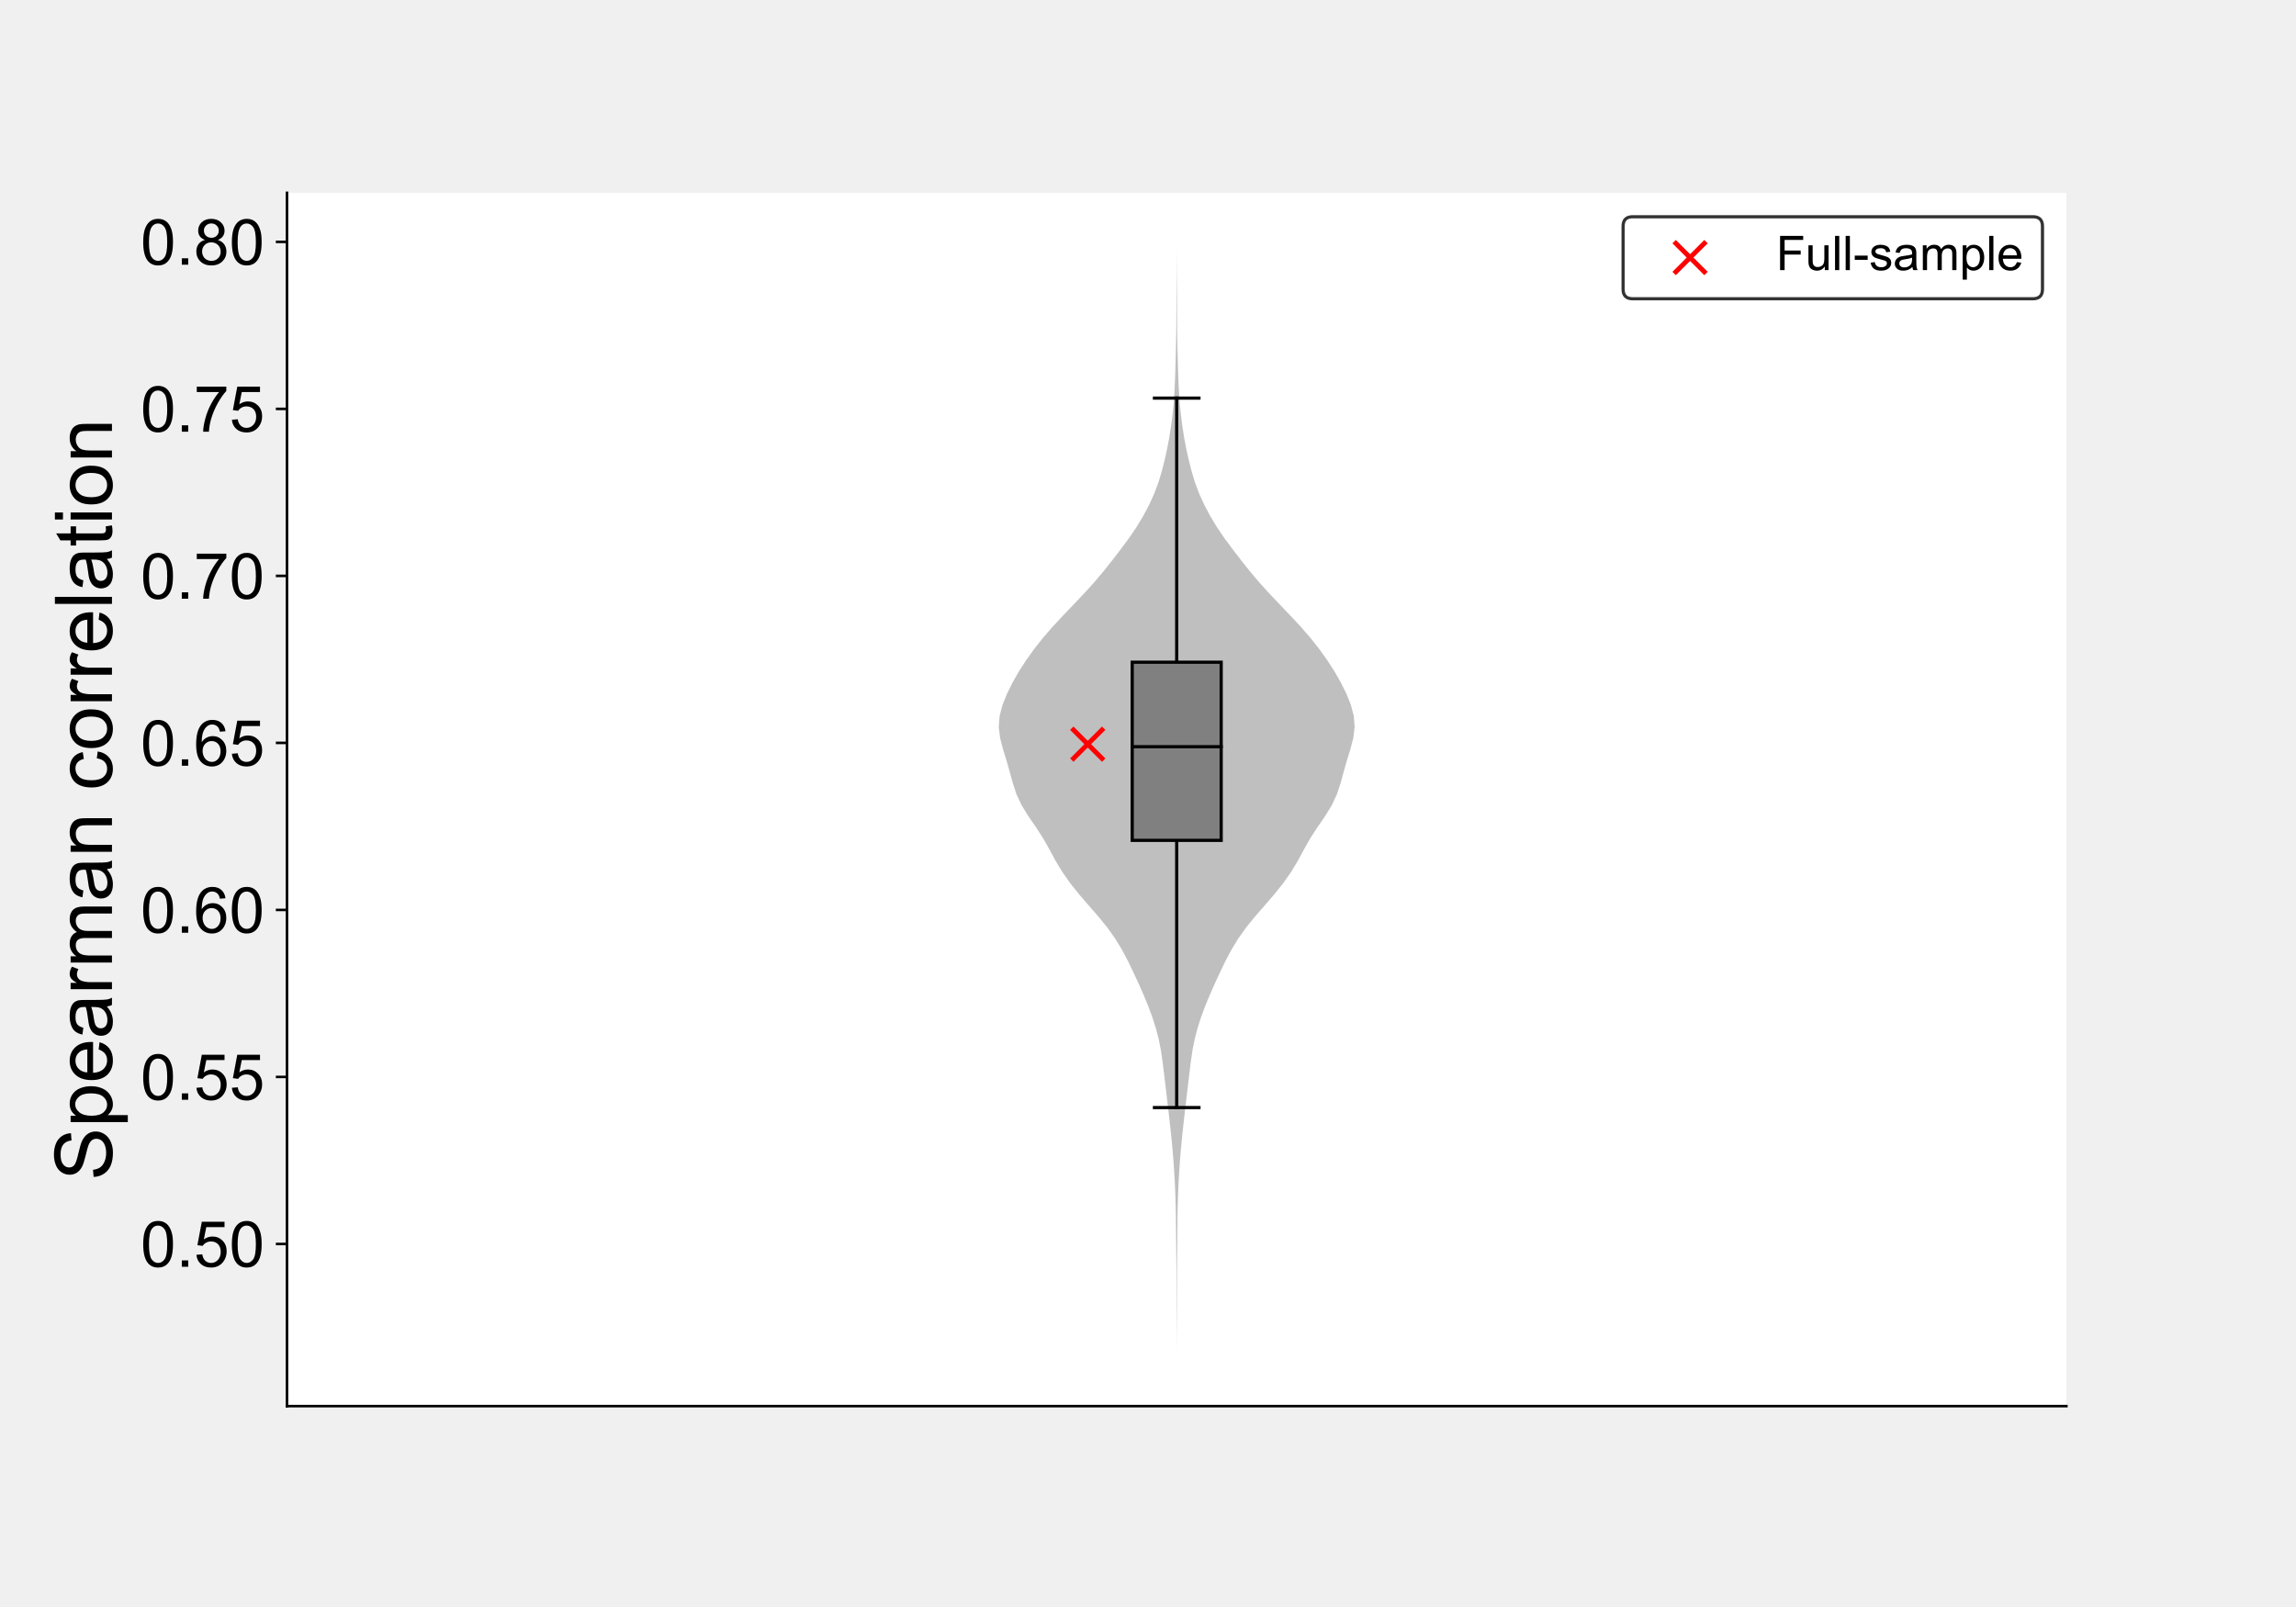
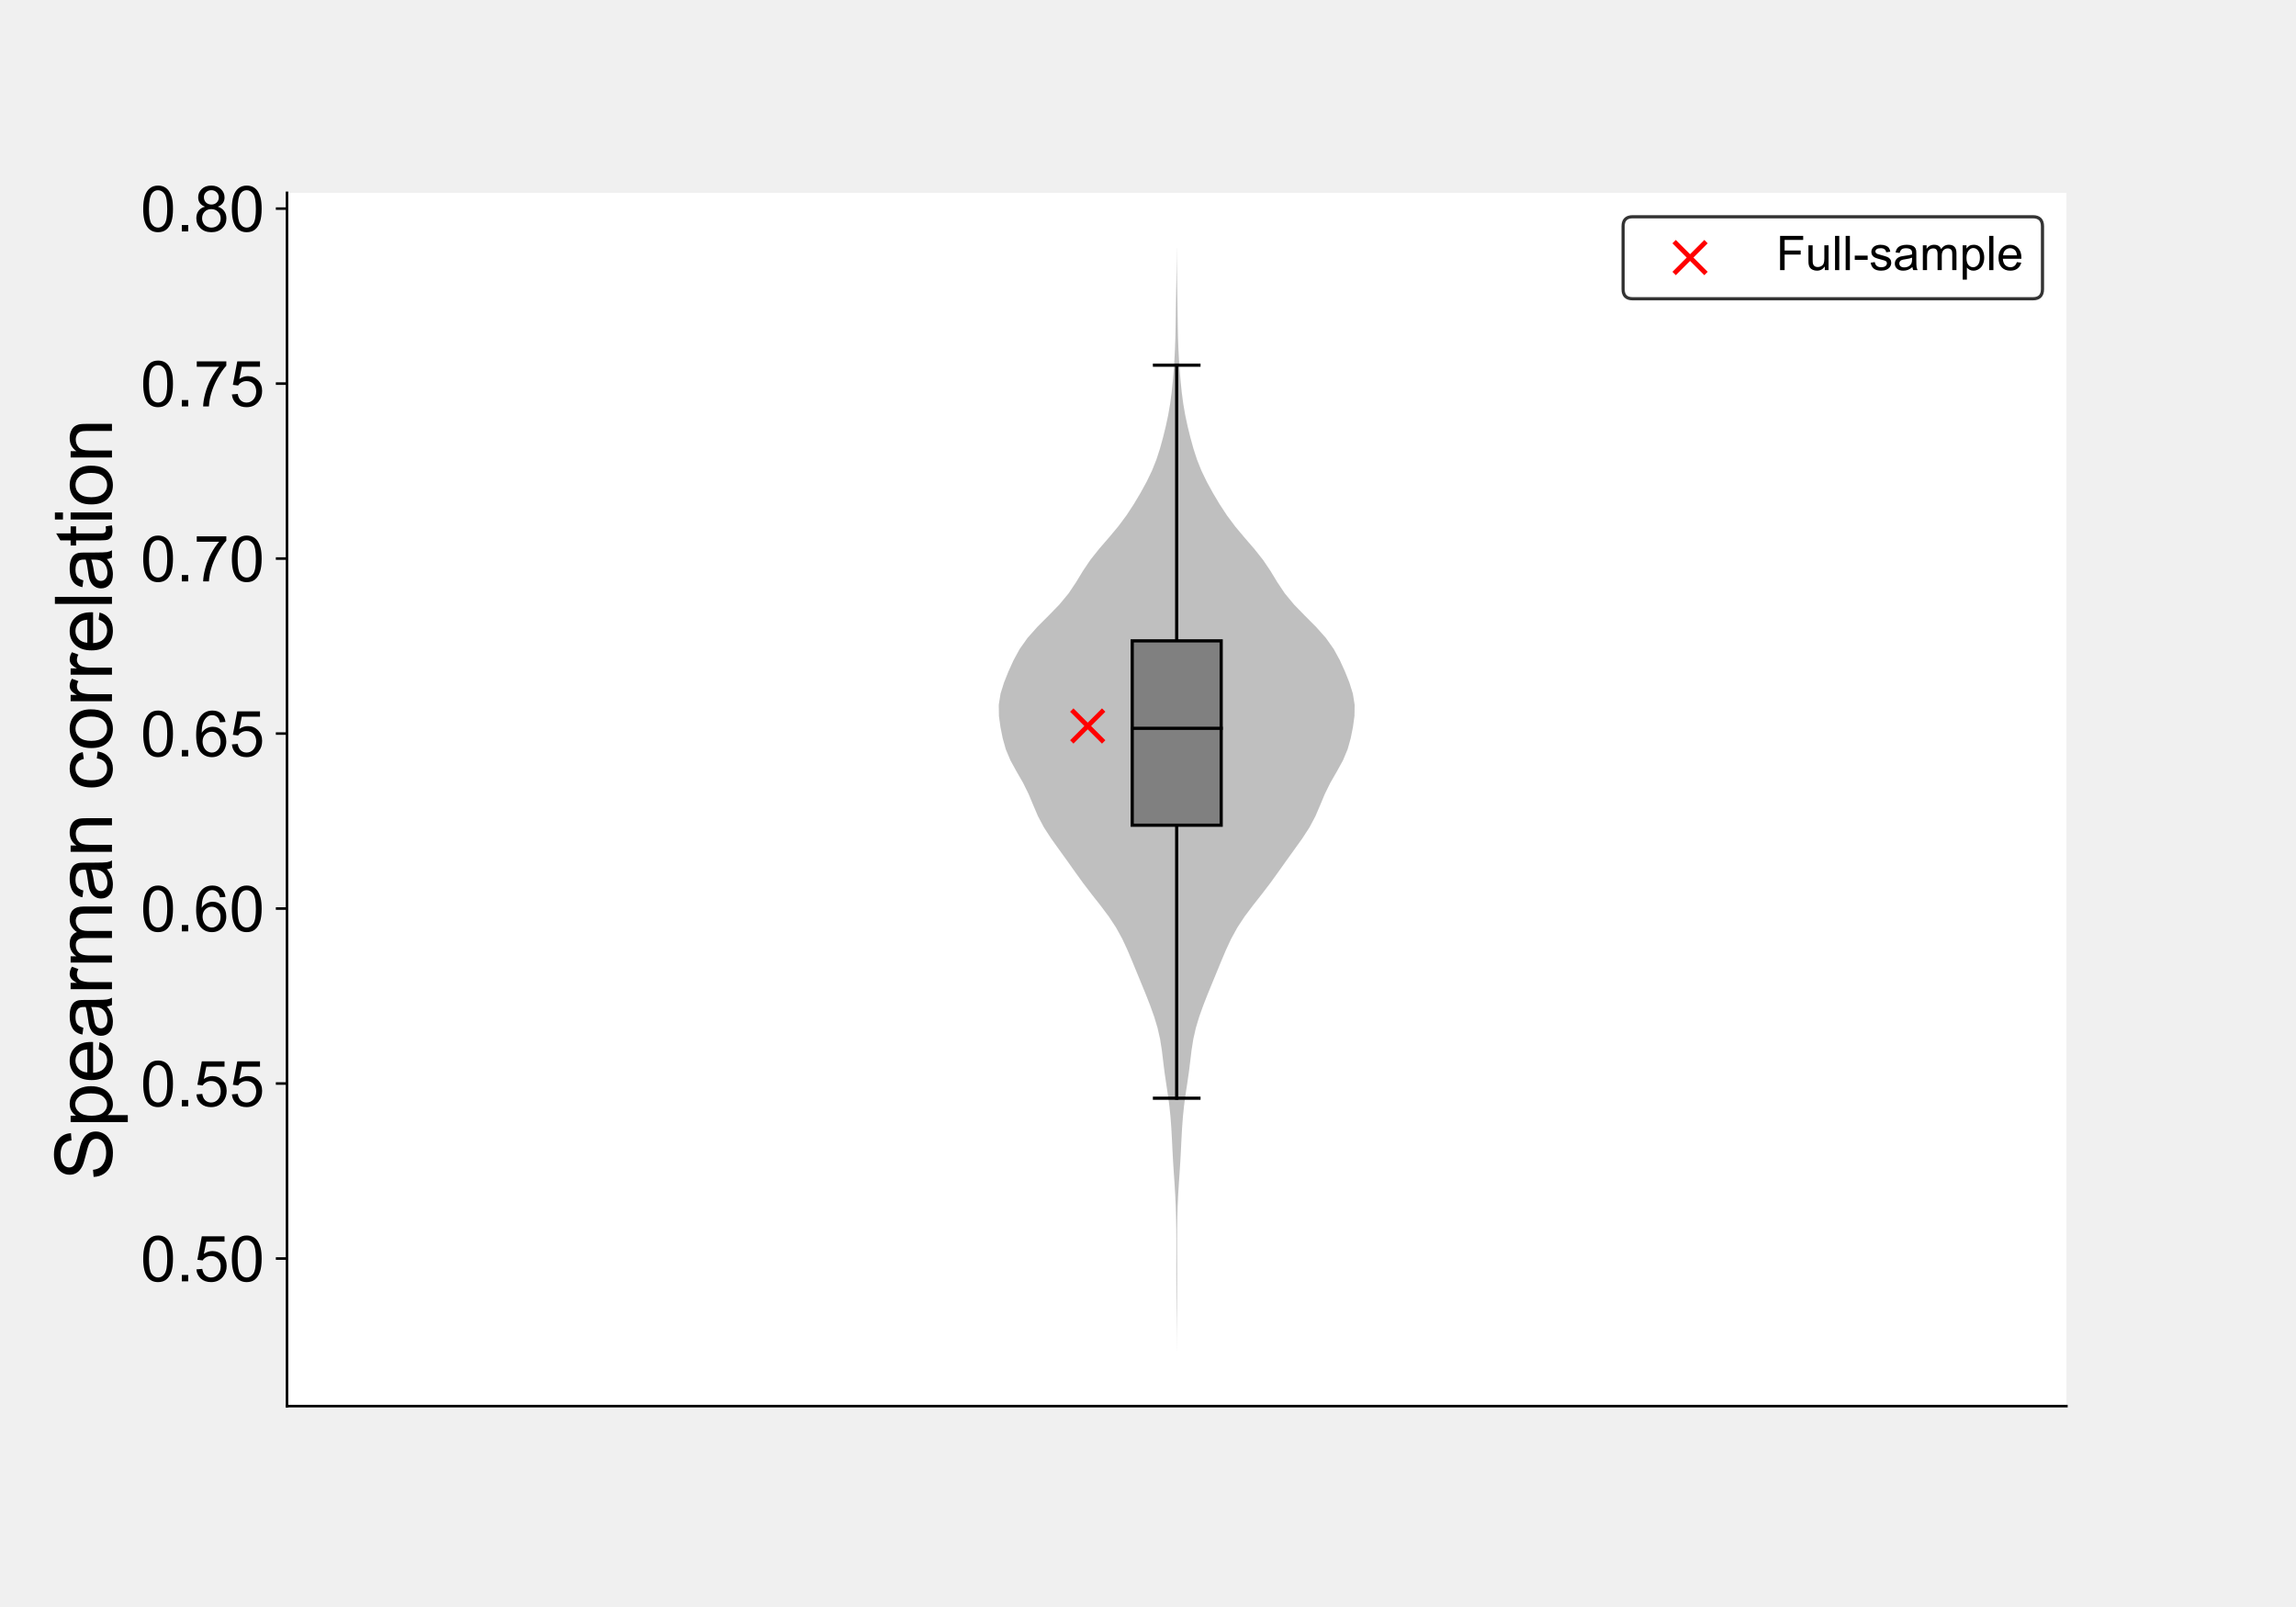
<svg xmlns="http://www.w3.org/2000/svg" xmlns:xlink="http://www.w3.org/1999/xlink" height="504pt" version="1.1" viewBox="0 0 720 504" width="720pt">
  <defs>
    <style type="text/css">*{stroke-linecap:butt;stroke-linejoin:round;}</style>
  </defs>
  <g id="figure_1">
    <g id="patch_1">
      <path d="M 0 504  L 720 504  L 720 0  L 0 0  z " style="fill:none;" />
    </g>
    <g id="axes_1">
      <g id="patch_2">
        <path d="M 90 441  L 648 441  L 648 60.48  L 90 60.48  z " style="fill:#ffffff;" />
      </g>
      <g id="PolyCollection_1">
        <defs>
-           <path d="M 369.005 -80.296  L 368.995 -80.296  L 368.987 -83.791  L 368.974 -87.285  L 368.957 -90.779  L 368.944 -94.273  L 368.935 -97.767  L 368.928 -101.262  L 368.914 -104.756  L 368.888 -108.25  L 368.851 -111.744  L 368.818 -115.239  L 368.79 -118.733  L 368.755 -122.227  L 368.69 -125.721  L 368.581 -129.215  L 368.431 -132.71  L 368.238 -136.204  L 368.002 -139.698  L 367.719 -143.192  L 367.392 -146.686  L 367.025 -150.181  L 366.633 -153.675  L 366.23 -157.169  L 365.818 -160.663  L 365.4 -164.158  L 364.984 -167.652  L 364.557 -171.146  L 364.045 -174.64  L 363.35 -178.134  L 362.431 -181.629  L 361.307 -185.123  L 360.008 -188.617  L 358.563 -192.111  L 357.013 -195.605  L 355.4 -199.1  L 353.712 -202.594  L 351.863 -206.088  L 349.741 -209.582  L 347.259 -213.077  L 344.421 -216.571  L 341.376 -220.065  L 338.358 -223.559  L 335.566 -227.053  L 333.111 -230.548  L 331.008 -234.042  L 329.12 -237.536  L 327.152 -241.03  L 324.89 -244.524  L 322.478 -248.019  L 320.329 -251.513  L 318.718 -255.007  L 317.574 -258.501  L 316.622 -261.996  L 315.623 -265.49  L 314.55 -268.984  L 313.629 -272.478  L 313.2 -275.972  L 313.467 -279.467  L 314.393 -282.961  L 315.798 -286.455  L 317.53 -289.949  L 319.528 -293.443  L 321.784 -296.938  L 324.287 -300.432  L 327.044 -303.926  L 330.077 -307.42  L 333.331 -310.915  L 336.676 -314.409  L 339.984 -317.903  L 343.153 -321.397  L 346.106 -324.891  L 348.878 -328.386  L 351.562 -331.88  L 354.145 -335.374  L 356.511 -338.868  L 358.604 -342.362  L 360.442 -345.857  L 362.023 -349.351  L 363.318 -352.845  L 364.362 -356.339  L 365.244 -359.834  L 366.017 -363.328  L 366.678 -366.822  L 367.225 -370.316  L 367.674 -373.81  L 368.028 -377.305  L 368.282 -380.799  L 368.45 -384.293  L 368.57 -387.787  L 368.674 -391.281  L 368.766 -394.776  L 368.835 -398.27  L 368.875 -401.764  L 368.898 -405.258  L 368.915 -408.753  L 368.933 -412.247  L 368.953 -415.741  L 368.972 -419.235  L 368.987 -422.729  L 368.995 -426.224  L 369.005 -426.224  L 369.005 -426.224  L 369.013 -422.729  L 369.028 -419.235  L 369.047 -415.741  L 369.067 -412.247  L 369.085 -408.753  L 369.102 -405.258  L 369.125 -401.764  L 369.165 -398.27  L 369.234 -394.776  L 369.326 -391.281  L 369.43 -387.787  L 369.55 -384.293  L 369.718 -380.799  L 369.972 -377.305  L 370.326 -373.81  L 370.775 -370.316  L 371.322 -366.822  L 371.983 -363.328  L 372.756 -359.834  L 373.638 -356.339  L 374.682 -352.845  L 375.977 -349.351  L 377.558 -345.857  L 379.396 -342.362  L 381.489 -338.868  L 383.855 -335.374  L 386.438 -331.88  L 389.122 -328.386  L 391.894 -324.891  L 394.847 -321.397  L 398.016 -317.903  L 401.324 -314.409  L 404.669 -310.915  L 407.923 -307.42  L 410.956 -303.926  L 413.713 -300.432  L 416.216 -296.938  L 418.472 -293.443  L 420.47 -289.949  L 422.202 -286.455  L 423.607 -282.961  L 424.533 -279.467  L 424.8 -275.972  L 424.371 -272.478  L 423.45 -268.984  L 422.377 -265.49  L 421.378 -261.996  L 420.426 -258.501  L 419.282 -255.007  L 417.671 -251.513  L 415.522 -248.019  L 413.11 -244.524  L 410.848 -241.03  L 408.88 -237.536  L 406.992 -234.042  L 404.889 -230.548  L 402.434 -227.053  L 399.642 -223.559  L 396.624 -220.065  L 393.579 -216.571  L 390.741 -213.077  L 388.259 -209.582  L 386.137 -206.088  L 384.288 -202.594  L 382.6 -199.1  L 380.987 -195.605  L 379.437 -192.111  L 377.992 -188.617  L 376.693 -185.123  L 375.569 -181.629  L 374.65 -178.134  L 373.955 -174.64  L 373.443 -171.146  L 373.016 -167.652  L 372.6 -164.158  L 372.182 -160.663  L 371.77 -157.169  L 371.367 -153.675  L 370.975 -150.181  L 370.608 -146.686  L 370.281 -143.192  L 369.998 -139.698  L 369.762 -136.204  L 369.569 -132.71  L 369.419 -129.215  L 369.31 -125.721  L 369.245 -122.227  L 369.21 -118.733  L 369.182 -115.239  L 369.149 -111.744  L 369.112 -108.25  L 369.086 -104.756  L 369.072 -101.262  L 369.065 -97.767  L 369.056 -94.273  L 369.043 -90.779  L 369.026 -87.285  L 369.013 -83.791  L 369.005 -80.296  z " id="mc64611d1d9" />
+           <path d="M 369.005 -80.296  L 368.995 -80.296  L 368.987 -83.791  L 368.972 -87.285  L 368.951 -90.779  L 368.926 -94.273  L 368.901 -97.767  L 368.881 -101.262  L 368.872 -104.756  L 368.874 -108.25  L 368.882 -111.744  L 368.882 -115.239  L 368.861 -118.733  L 368.807 -122.227  L 368.704 -125.721  L 368.544 -129.215  L 368.332 -132.71  L 368.092 -136.204  L 367.865 -139.698  L 367.676 -143.192  L 367.508 -146.686  L 367.315 -150.181  L 367.055 -153.675  L 366.699 -157.169  L 366.234 -160.663  L 365.703 -164.158  L 365.194 -167.652  L 364.761 -171.146  L 364.339 -174.64  L 363.785 -178.134  L 362.989 -181.629  L 361.939 -185.123  L 360.693 -188.617  L 359.324 -192.111  L 357.894 -195.605  L 356.453 -199.1  L 355.018 -202.594  L 353.541 -206.088  L 351.912 -209.582  L 349.993 -213.077  L 347.693 -216.571  L 345.065 -220.065  L 342.313 -223.559  L 339.645 -227.053  L 337.121 -230.548  L 334.644 -234.042  L 332.122 -237.536  L 329.619 -241.03  L 327.35 -244.524  L 325.497 -248.019  L 323.999 -251.513  L 322.542 -255.007  L 320.812 -258.501  L 318.804 -261.996  L 316.877 -265.49  L 315.407 -268.984  L 314.428 -272.478  L 313.728 -275.972  L 313.251 -279.467  L 313.2 -282.961  L 313.758 -286.455  L 314.853 -289.949  L 316.253 -293.443  L 317.841 -296.938  L 319.748 -300.432  L 322.218 -303.926  L 325.326 -307.42  L 328.818 -310.915  L 332.214 -314.409  L 335.105 -317.903  L 337.441 -321.397  L 339.562 -324.891  L 341.914 -328.386  L 344.689 -331.88  L 347.713 -335.374  L 350.64 -338.868  L 353.246 -342.362  L 355.534 -345.857  L 357.616 -349.351  L 359.534 -352.845  L 361.225 -356.339  L 362.623 -359.834  L 363.757 -363.328  L 364.72 -366.822  L 365.579 -370.316  L 366.327 -373.81  L 366.932 -377.305  L 367.397 -380.799  L 367.76 -384.293  L 368.056 -387.787  L 368.293 -391.281  L 368.471 -394.776  L 368.591 -398.27  L 368.665 -401.764  L 368.717 -405.258  L 368.766 -408.753  L 368.822 -412.247  L 368.882 -415.741  L 368.934 -419.235  L 368.97 -422.729  L 368.989 -426.224  L 369.011 -426.224  L 369.011 -426.224  L 369.03 -422.729  L 369.066 -419.235  L 369.118 -415.741  L 369.178 -412.247  L 369.234 -408.753  L 369.283 -405.258  L 369.335 -401.764  L 369.409 -398.27  L 369.529 -394.776  L 369.707 -391.281  L 369.944 -387.787  L 370.24 -384.293  L 370.603 -380.799  L 371.068 -377.305  L 371.673 -373.81  L 372.421 -370.316  L 373.28 -366.822  L 374.243 -363.328  L 375.377 -359.834  L 376.775 -356.339  L 378.466 -352.845  L 380.384 -349.351  L 382.466 -345.857  L 384.754 -342.362  L 387.36 -338.868  L 390.287 -335.374  L 393.311 -331.88  L 396.086 -328.386  L 398.438 -324.891  L 400.559 -321.397  L 402.895 -317.903  L 405.786 -314.409  L 409.182 -310.915  L 412.674 -307.42  L 415.782 -303.926  L 418.252 -300.432  L 420.159 -296.938  L 421.747 -293.443  L 423.147 -289.949  L 424.242 -286.455  L 424.8 -282.961  L 424.749 -279.467  L 424.272 -275.972  L 423.572 -272.478  L 422.593 -268.984  L 421.123 -265.49  L 419.196 -261.996  L 417.188 -258.501  L 415.458 -255.007  L 414.001 -251.513  L 412.503 -248.019  L 410.65 -244.524  L 408.381 -241.03  L 405.878 -237.536  L 403.356 -234.042  L 400.879 -230.548  L 398.355 -227.053  L 395.687 -223.559  L 392.935 -220.065  L 390.307 -216.571  L 388.007 -213.077  L 386.088 -209.582  L 384.459 -206.088  L 382.982 -202.594  L 381.547 -199.1  L 380.106 -195.605  L 378.676 -192.111  L 377.307 -188.617  L 376.061 -185.123  L 375.011 -181.629  L 374.215 -178.134  L 373.661 -174.64  L 373.239 -171.146  L 372.806 -167.652  L 372.297 -164.158  L 371.766 -160.663  L 371.301 -157.169  L 370.945 -153.675  L 370.685 -150.181  L 370.492 -146.686  L 370.324 -143.192  L 370.135 -139.698  L 369.908 -136.204  L 369.668 -132.71  L 369.456 -129.215  L 369.296 -125.721  L 369.193 -122.227  L 369.139 -118.733  L 369.118 -115.239  L 369.118 -111.744  L 369.126 -108.25  L 369.128 -104.756  L 369.119 -101.262  L 369.099 -97.767  L 369.074 -94.273  L 369.049 -90.779  L 369.028 -87.285  L 369.013 -83.791  L 369.005 -80.296  z " id="m5f4196c01a" />
        </defs>
-         <g clip-path="url(#p8416f3caa2)">
-           <use style="fill:#808080;fill-opacity:0.5;" x="0" xlink:href="#mc64611d1d9" y="504" />
+         <g clip-path="url(#pc56306c82a)">
+           <use style="fill:#808080;fill-opacity:0.5;" x="0" xlink:href="#m5f4196c01a" y="504" />
        </g>
      </g>
      <g id="PathCollection_1">
        <defs>
-           <path d="M -5 5  L 5 -5  M -5 -5  L 5 5  " id="m95e1e88130" style="stroke:#ff0000;stroke-width:1.5;" />
+           <path d="M -5 5  L 5 -5  M -5 -5  L 5 5  " id="m3d1f7d713c" style="stroke:#ff0000;stroke-width:1.5;" />
        </defs>
-         <g clip-path="url(#p8416f3caa2)">
-           <use style="fill:#ff0000;stroke:#ff0000;stroke-width:1.5;" x="341.1" xlink:href="#m95e1e88130" y="233.389" />
+         <g clip-path="url(#pc56306c82a)">
+           <use style="fill:#ff0000;stroke:#ff0000;stroke-width:1.5;" x="341.1" xlink:href="#m3d1f7d713c" y="227.692" />
        </g>
      </g>
      <g id="matplotlib.axis_1" />
      <g id="matplotlib.axis_2">
        <g id="ytick_1">
          <g id="line2d_1">
            <defs>
-               <path d="M 0 0  L -3.5 0  " id="m011cf786b4" style="stroke:#000000;stroke-width:0.8;" />
+               <path d="M 0 0  L -3.5 0  " id="m73a6637ae8" style="stroke:#000000;stroke-width:0.8;" />
            </defs>
            <g>
-               <use style="stroke:#000000;stroke-width:0.8;" x="90" xlink:href="#m011cf786b4" y="390.138" />
+               <use style="stroke:#000000;stroke-width:0.8;" x="90" xlink:href="#m73a6637ae8" y="394.707" />
            </g>
          </g>
          <g id="text_1">
-             <g transform="translate(44.07812 397.2957)scale(0.2 -0.2)">
+             <g transform="translate(44.07812 401.8644)scale(0.2 -0.2)">
              <defs>
                <path d="M 266 2259  Q 266 3072 433 3567  Q 600 4063 929 4331  Q 1259 4600 1759 4600  Q 2128 4600 2406 4451  Q 2684 4303 2865 4023  Q 3047 3744 3150 3342  Q 3253 2941 3253 2259  Q 3253 1453 3087 958  Q 2922 463 2592 192  Q 2263 -78 1759 -78  Q 1097 -78 719 397  Q 266 969 266 2259  z M 844 2259  Q 844 1131 1108 757  Q 1372 384 1759 384  Q 2147 384 2411 759  Q 2675 1134 2675 2259  Q 2675 3391 2411 3762  Q 2147 4134 1753 4134  Q 1366 4134 1134 3806  Q 844 3388 844 2259  z " id="ArialMT-30" transform="scale(0.015625)" />
                <path d="M 581 0  L 581 641  L 1222 641  L 1222 0  L 581 0  z " id="ArialMT-2e" transform="scale(0.015625)" />
                <path d="M 266 1200  L 856 1250  Q 922 819 1161 601  Q 1400 384 1738 384  Q 2144 384 2425 690  Q 2706 997 2706 1503  Q 2706 1984 2436 2262  Q 2166 2541 1728 2541  Q 1456 2541 1237 2417  Q 1019 2294 894 2097  L 366 2166  L 809 4519  L 3088 4519  L 3088 3981  L 1259 3981  L 1013 2750  Q 1425 3038 1878 3038  Q 2478 3038 2890 2622  Q 3303 2206 3303 1553  Q 3303 931 2941 478  Q 2500 -78 1738 -78  Q 1113 -78 717 272  Q 322 622 266 1200  z " id="ArialMT-35" transform="scale(0.015625)" />
              </defs>
              <use xlink:href="#ArialMT-30" />
              <use x="55.615" xlink:href="#ArialMT-2e" />
              <use x="83.398" xlink:href="#ArialMT-35" />
              <use x="139.014" xlink:href="#ArialMT-30" />
            </g>
          </g>
        </g>
        <g id="ytick_2">
          <g id="line2d_2">
            <g>
-               <use style="stroke:#000000;stroke-width:0.8;" x="90" xlink:href="#m011cf786b4" y="337.757" />
+               <use style="stroke:#000000;stroke-width:0.8;" x="90" xlink:href="#m73a6637ae8" y="339.826" />
            </g>
          </g>
          <g id="text_2">
-             <g transform="translate(44.07812 344.9151)scale(0.2 -0.2)">
+             <g transform="translate(44.07812 346.9841)scale(0.2 -0.2)">
              <use xlink:href="#ArialMT-30" />
              <use x="55.615" xlink:href="#ArialMT-2e" />
              <use x="83.398" xlink:href="#ArialMT-35" />
              <use x="139.014" xlink:href="#ArialMT-35" />
            </g>
          </g>
        </g>
        <g id="ytick_3">
          <g id="line2d_3">
            <g>
-               <use style="stroke:#000000;stroke-width:0.8;" x="90" xlink:href="#m011cf786b4" y="285.377" />
+               <use style="stroke:#000000;stroke-width:0.8;" x="90" xlink:href="#m73a6637ae8" y="284.946" />
            </g>
          </g>
          <g id="text_3">
-             <g transform="translate(44.07812 292.5345)scale(0.2 -0.2)">
+             <g transform="translate(44.07812 292.1038)scale(0.2 -0.2)">
              <defs>
                <path d="M 3184 3459  L 2625 3416  Q 2550 3747 2413 3897  Q 2184 4138 1850 4138  Q 1581 4138 1378 3988  Q 1113 3794 959 3422  Q 806 3050 800 2363  Q 1003 2672 1297 2822  Q 1591 2972 1913 2972  Q 2475 2972 2870 2558  Q 3266 2144 3266 1488  Q 3266 1056 3080 686  Q 2894 316 2569 119  Q 2244 -78 1831 -78  Q 1128 -78 684 439  Q 241 956 241 2144  Q 241 3472 731 4075  Q 1159 4600 1884 4600  Q 2425 4600 2770 4297  Q 3116 3994 3184 3459  z M 888 1484  Q 888 1194 1011 928  Q 1134 663 1356 523  Q 1578 384 1822 384  Q 2178 384 2434 671  Q 2691 959 2691 1453  Q 2691 1928 2437 2201  Q 2184 2475 1800 2475  Q 1419 2475 1153 2201  Q 888 1928 888 1484  z " id="ArialMT-36" transform="scale(0.015625)" />
              </defs>
              <use xlink:href="#ArialMT-30" />
              <use x="55.615" xlink:href="#ArialMT-2e" />
              <use x="83.398" xlink:href="#ArialMT-36" />
              <use x="139.014" xlink:href="#ArialMT-30" />
            </g>
          </g>
        </g>
        <g id="ytick_4">
          <g id="line2d_4">
            <g>
-               <use style="stroke:#000000;stroke-width:0.8;" x="90" xlink:href="#m011cf786b4" y="232.996" />
+               <use style="stroke:#000000;stroke-width:0.8;" x="90" xlink:href="#m73a6637ae8" y="230.066" />
            </g>
          </g>
          <g id="text_4">
-             <g transform="translate(44.07812 240.1539)scale(0.2 -0.2)">
+             <g transform="translate(44.07812 237.2235)scale(0.2 -0.2)">
              <use xlink:href="#ArialMT-30" />
              <use x="55.615" xlink:href="#ArialMT-2e" />
              <use x="83.398" xlink:href="#ArialMT-36" />
              <use x="139.014" xlink:href="#ArialMT-35" />
            </g>
          </g>
        </g>
        <g id="ytick_5">
          <g id="line2d_5">
            <g>
-               <use style="stroke:#000000;stroke-width:0.8;" x="90" xlink:href="#m011cf786b4" y="180.615" />
+               <use style="stroke:#000000;stroke-width:0.8;" x="90" xlink:href="#m73a6637ae8" y="175.185" />
            </g>
          </g>
          <g id="text_5">
-             <g transform="translate(44.07812 187.7733)scale(0.2 -0.2)">
+             <g transform="translate(44.07812 182.3432)scale(0.2 -0.2)">
              <defs>
                <path d="M 303 3981  L 303 4522  L 3269 4522  L 3269 4084  Q 2831 3619 2401 2847  Q 1972 2075 1738 1259  Q 1569 684 1522 0  L 944 0  Q 953 541 1156 1306  Q 1359 2072 1739 2783  Q 2119 3494 2547 3981  L 303 3981  z " id="ArialMT-37" transform="scale(0.015625)" />
              </defs>
              <use xlink:href="#ArialMT-30" />
              <use x="55.615" xlink:href="#ArialMT-2e" />
              <use x="83.398" xlink:href="#ArialMT-37" />
              <use x="139.014" xlink:href="#ArialMT-30" />
            </g>
          </g>
        </g>
        <g id="ytick_6">
          <g id="line2d_6">
            <g>
-               <use style="stroke:#000000;stroke-width:0.8;" x="90" xlink:href="#m011cf786b4" y="128.235" />
+               <use style="stroke:#000000;stroke-width:0.8;" x="90" xlink:href="#m73a6637ae8" y="120.305" />
            </g>
          </g>
          <g id="text_6">
-             <g transform="translate(44.07812 135.3927)scale(0.2 -0.2)">
+             <g transform="translate(44.07812 127.4629)scale(0.2 -0.2)">
              <use xlink:href="#ArialMT-30" />
              <use x="55.615" xlink:href="#ArialMT-2e" />
              <use x="83.398" xlink:href="#ArialMT-37" />
              <use x="139.014" xlink:href="#ArialMT-35" />
            </g>
          </g>
        </g>
        <g id="ytick_7">
          <g id="line2d_7">
            <g>
-               <use style="stroke:#000000;stroke-width:0.8;" x="90" xlink:href="#m011cf786b4" y="75.854" />
+               <use style="stroke:#000000;stroke-width:0.8;" x="90" xlink:href="#m73a6637ae8" y="65.425" />
            </g>
          </g>
          <g id="text_7">
-             <g transform="translate(44.07812 83.01207)scale(0.2 -0.2)">
+             <g transform="translate(44.07812 72.58261)scale(0.2 -0.2)">
              <defs>
                <path d="M 1131 2484  Q 781 2613 612 2850  Q 444 3088 444 3419  Q 444 3919 803 4259  Q 1163 4600 1759 4600  Q 2359 4600 2725 4251  Q 3091 3903 3091 3403  Q 3091 3084 2923 2848  Q 2756 2613 2416 2484  Q 2838 2347 3058 2040  Q 3278 1734 3278 1309  Q 3278 722 2862 322  Q 2447 -78 1769 -78  Q 1091 -78 675 323  Q 259 725 259 1325  Q 259 1772 486 2073  Q 713 2375 1131 2484  z M 1019 3438  Q 1019 3113 1228 2906  Q 1438 2700 1772 2700  Q 2097 2700 2305 2904  Q 2513 3109 2513 3406  Q 2513 3716 2298 3927  Q 2084 4138 1766 4138  Q 1444 4138 1231 3931  Q 1019 3725 1019 3438  z M 838 1322  Q 838 1081 952 856  Q 1066 631 1291 507  Q 1516 384 1775 384  Q 2178 384 2440 643  Q 2703 903 2703 1303  Q 2703 1709 2433 1975  Q 2163 2241 1756 2241  Q 1359 2241 1098 1978  Q 838 1716 838 1322  z " id="ArialMT-38" transform="scale(0.015625)" />
              </defs>
              <use xlink:href="#ArialMT-30" />
              <use x="55.615" xlink:href="#ArialMT-2e" />
              <use x="83.398" xlink:href="#ArialMT-38" />
              <use x="139.014" xlink:href="#ArialMT-30" />
            </g>
          </g>
        </g>
        <g id="text_8">
          <g transform="translate(35.10938 370.238)rotate(-90)scale(0.25 -0.25)">
            <defs>
              <path d="M 288 1472  L 859 1522  Q 900 1178 1048 958  Q 1197 738 1509 602  Q 1822 466 2213 466  Q 2559 466 2825 569  Q 3091 672 3220 851  Q 3350 1031 3350 1244  Q 3350 1459 3225 1620  Q 3100 1781 2813 1891  Q 2628 1963 1997 2114  Q 1366 2266 1113 2400  Q 784 2572 623 2826  Q 463 3081 463 3397  Q 463 3744 659 4045  Q 856 4347 1234 4503  Q 1613 4659 2075 4659  Q 2584 4659 2973 4495  Q 3363 4331 3572 4012  Q 3781 3694 3797 3291  L 3216 3247  Q 3169 3681 2898 3903  Q 2628 4125 2100 4125  Q 1550 4125 1298 3923  Q 1047 3722 1047 3438  Q 1047 3191 1225 3031  Q 1400 2872 2139 2705  Q 2878 2538 3153 2413  Q 3553 2228 3743 1945  Q 3934 1663 3934 1294  Q 3934 928 3725 604  Q 3516 281 3123 101  Q 2731 -78 2241 -78  Q 1619 -78 1198 103  Q 778 284 539 648  Q 300 1013 288 1472  z " id="ArialMT-53" transform="scale(0.015625)" />
              <path d="M 422 -1272  L 422 3319  L 934 3319  L 934 2888  Q 1116 3141 1344 3267  Q 1572 3394 1897 3394  Q 2322 3394 2647 3175  Q 2972 2956 3137 2557  Q 3303 2159 3303 1684  Q 3303 1175 3120 767  Q 2938 359 2589 142  Q 2241 -75 1856 -75  Q 1575 -75 1351 44  Q 1128 163 984 344  L 984 -1272  L 422 -1272  z M 931 1641  Q 931 1000 1190 694  Q 1450 388 1819 388  Q 2194 388 2461 705  Q 2728 1022 2728 1688  Q 2728 2322 2467 2637  Q 2206 2953 1844 2953  Q 1484 2953 1207 2617  Q 931 2281 931 1641  z " id="ArialMT-70" transform="scale(0.015625)" />
              <path d="M 2694 1069  L 3275 997  Q 3138 488 2766 206  Q 2394 -75 1816 -75  Q 1088 -75 661 373  Q 234 822 234 1631  Q 234 2469 665 2931  Q 1097 3394 1784 3394  Q 2450 3394 2872 2941  Q 3294 2488 3294 1666  Q 3294 1616 3291 1516  L 816 1516  Q 847 969 1125 678  Q 1403 388 1819 388  Q 2128 388 2347 550  Q 2566 713 2694 1069  z M 847 1978  L 2700 1978  Q 2663 2397 2488 2606  Q 2219 2931 1791 2931  Q 1403 2931 1139 2672  Q 875 2413 847 1978  z " id="ArialMT-65" transform="scale(0.015625)" />
              <path d="M 2588 409  Q 2275 144 1986 34  Q 1697 -75 1366 -75  Q 819 -75 525 192  Q 231 459 231 875  Q 231 1119 342 1320  Q 453 1522 633 1644  Q 813 1766 1038 1828  Q 1203 1872 1538 1913  Q 2219 1994 2541 2106  Q 2544 2222 2544 2253  Q 2544 2597 2384 2738  Q 2169 2928 1744 2928  Q 1347 2928 1158 2789  Q 969 2650 878 2297  L 328 2372  Q 403 2725 575 2942  Q 747 3159 1072 3276  Q 1397 3394 1825 3394  Q 2250 3394 2515 3294  Q 2781 3194 2906 3042  Q 3031 2891 3081 2659  Q 3109 2516 3109 2141  L 3109 1391  Q 3109 606 3145 398  Q 3181 191 3288 0  L 2700 0  Q 2613 175 2588 409  z M 2541 1666  Q 2234 1541 1622 1453  Q 1275 1403 1131 1340  Q 988 1278 909 1158  Q 831 1038 831 891  Q 831 666 1001 516  Q 1172 366 1500 366  Q 1825 366 2078 508  Q 2331 650 2450 897  Q 2541 1088 2541 1459  L 2541 1666  z " id="ArialMT-61" transform="scale(0.015625)" />
              <path d="M 416 0  L 416 3319  L 922 3319  L 922 2816  Q 1116 3169 1280 3281  Q 1444 3394 1641 3394  Q 1925 3394 2219 3213  L 2025 2691  Q 1819 2813 1613 2813  Q 1428 2813 1281 2702  Q 1134 2591 1072 2394  Q 978 2094 978 1738  L 978 0  L 416 0  z " id="ArialMT-72" transform="scale(0.015625)" />
              <path d="M 422 0  L 422 3319  L 925 3319  L 925 2853  Q 1081 3097 1340 3245  Q 1600 3394 1931 3394  Q 2300 3394 2536 3241  Q 2772 3088 2869 2813  Q 3263 3394 3894 3394  Q 4388 3394 4653 3120  Q 4919 2847 4919 2278  L 4919 0  L 4359 0  L 4359 2091  Q 4359 2428 4304 2576  Q 4250 2725 4106 2815  Q 3963 2906 3769 2906  Q 3419 2906 3187 2673  Q 2956 2441 2956 1928  L 2956 0  L 2394 0  L 2394 2156  Q 2394 2531 2256 2718  Q 2119 2906 1806 2906  Q 1569 2906 1367 2781  Q 1166 2656 1075 2415  Q 984 2175 984 1722  L 984 0  L 422 0  z " id="ArialMT-6d" transform="scale(0.015625)" />
              <path d="M 422 0  L 422 3319  L 928 3319  L 928 2847  Q 1294 3394 1984 3394  Q 2284 3394 2536 3286  Q 2788 3178 2913 3003  Q 3038 2828 3088 2588  Q 3119 2431 3119 2041  L 3119 0  L 2556 0  L 2556 2019  Q 2556 2363 2490 2533  Q 2425 2703 2258 2804  Q 2091 2906 1866 2906  Q 1506 2906 1245 2678  Q 984 2450 984 1813  L 984 0  L 422 0  z " id="ArialMT-6e" transform="scale(0.015625)" />
              <path id="ArialMT-20" transform="scale(0.015625)" />
              <path d="M 2588 1216  L 3141 1144  Q 3050 572 2676 248  Q 2303 -75 1759 -75  Q 1078 -75 664 370  Q 250 816 250 1647  Q 250 2184 428 2587  Q 606 2991 970 3192  Q 1334 3394 1763 3394  Q 2303 3394 2647 3120  Q 2991 2847 3088 2344  L 2541 2259  Q 2463 2594 2264 2762  Q 2066 2931 1784 2931  Q 1359 2931 1093 2626  Q 828 2322 828 1663  Q 828 994 1084 691  Q 1341 388 1753 388  Q 2084 388 2306 591  Q 2528 794 2588 1216  z " id="ArialMT-63" transform="scale(0.015625)" />
              <path d="M 213 1659  Q 213 2581 725 3025  Q 1153 3394 1769 3394  Q 2453 3394 2887 2945  Q 3322 2497 3322 1706  Q 3322 1066 3130 698  Q 2938 331 2570 128  Q 2203 -75 1769 -75  Q 1072 -75 642 372  Q 213 819 213 1659  z M 791 1659  Q 791 1022 1069 705  Q 1347 388 1769 388  Q 2188 388 2466 706  Q 2744 1025 2744 1678  Q 2744 2294 2464 2611  Q 2184 2928 1769 2928  Q 1347 2928 1069 2612  Q 791 2297 791 1659  z " id="ArialMT-6f" transform="scale(0.015625)" />
              <path d="M 409 0  L 409 4581  L 972 4581  L 972 0  L 409 0  z " id="ArialMT-6c" transform="scale(0.015625)" />
              <path d="M 1650 503  L 1731 6  Q 1494 -44 1306 -44  Q 1000 -44 831 53  Q 663 150 594 308  Q 525 466 525 972  L 525 2881  L 113 2881  L 113 3319  L 525 3319  L 525 4141  L 1084 4478  L 1084 3319  L 1650 3319  L 1650 2881  L 1084 2881  L 1084 941  Q 1084 700 1114 631  Q 1144 563 1211 522  Q 1278 481 1403 481  Q 1497 481 1650 503  z " id="ArialMT-74" transform="scale(0.015625)" />
              <path d="M 425 3934  L 425 4581  L 988 4581  L 988 3934  L 425 3934  z M 425 0  L 425 3319  L 988 3319  L 988 0  L 425 0  z " id="ArialMT-69" transform="scale(0.015625)" />
            </defs>
            <use xlink:href="#ArialMT-53" />
            <use x="66.699" xlink:href="#ArialMT-70" />
            <use x="122.314" xlink:href="#ArialMT-65" />
            <use x="177.93" xlink:href="#ArialMT-61" />
            <use x="233.545" xlink:href="#ArialMT-72" />
            <use x="266.846" xlink:href="#ArialMT-6d" />
            <use x="350.146" xlink:href="#ArialMT-61" />
            <use x="405.762" xlink:href="#ArialMT-6e" />
            <use x="461.377" xlink:href="#ArialMT-20" />
            <use x="489.16" xlink:href="#ArialMT-63" />
            <use x="539.16" xlink:href="#ArialMT-6f" />
            <use x="594.775" xlink:href="#ArialMT-72" />
            <use x="628.076" xlink:href="#ArialMT-72" />
            <use x="661.377" xlink:href="#ArialMT-65" />
            <use x="716.992" xlink:href="#ArialMT-6c" />
            <use x="739.209" xlink:href="#ArialMT-61" />
            <use x="794.824" xlink:href="#ArialMT-74" />
            <use x="822.607" xlink:href="#ArialMT-69" />
            <use x="844.824" xlink:href="#ArialMT-6f" />
            <use x="900.439" xlink:href="#ArialMT-6e" />
          </g>
        </g>
      </g>
      <g id="line2d_8">
-         <path clip-path="url(#p8416f3caa2)" d="M 369 263.56  L 369 347.36  " style="fill:none;stroke:#000000;stroke-linecap:square;" />
+         <path clip-path="url(#pc56306c82a)" d="M 369 258.812  L 369 344.428  " style="fill:none;stroke:#000000;stroke-linecap:square;" />
      </g>
      <g id="line2d_9">
-         <path clip-path="url(#p8416f3caa2)" d="M 369 207.689  L 369 124.855  " style="fill:none;stroke:#000000;stroke-linecap:square;" />
+         <path clip-path="url(#pc56306c82a)" d="M 369 200.989  L 369 114.52  " style="fill:none;stroke:#000000;stroke-linecap:square;" />
      </g>
      <g id="line2d_10">
-         <path clip-path="url(#p8416f3caa2)" d="M 362.025 347.36  L 375.975 347.36  " style="fill:none;stroke:#000000;stroke-linecap:square;" />
+         <path clip-path="url(#pc56306c82a)" d="M 362.025 344.428  L 375.975 344.428  " style="fill:none;stroke:#000000;stroke-linecap:square;" />
      </g>
      <g id="line2d_11">
-         <path clip-path="url(#p8416f3caa2)" d="M 362.025 124.855  L 375.975 124.855  " style="fill:none;stroke:#000000;stroke-linecap:square;" />
+         <path clip-path="url(#pc56306c82a)" d="M 362.025 114.52  L 375.975 114.52  " style="fill:none;stroke:#000000;stroke-linecap:square;" />
      </g>
      <g id="line2d_12" />
      <g id="patch_3">
-         <path clip-path="url(#p8416f3caa2)" d="M 355.05 263.56  L 382.95 263.56  L 382.95 207.689  L 355.05 207.689  L 355.05 263.56  z " style="fill:#808080;stroke:#000000;stroke-linejoin:miter;" />
+         <path clip-path="url(#pc56306c82a)" d="M 355.05 258.812  L 382.95 258.812  L 382.95 200.989  L 355.05 200.989  L 355.05 258.812  z " style="fill:#808080;stroke:#000000;stroke-linejoin:miter;" />
      </g>
      <g id="line2d_13">
-         <path clip-path="url(#p8416f3caa2)" d="M 355.05 234.175  L 382.95 234.175  " style="fill:none;stroke:#000000;stroke-linecap:square;" />
+         <path clip-path="url(#pc56306c82a)" d="M 355.05 228.42  L 382.95 228.42  " style="fill:none;stroke:#000000;stroke-linecap:square;" />
      </g>
      <g id="patch_4">
        <path d="M 90 441  L 90 60.48  " style="fill:none;stroke:#000000;stroke-linecap:square;stroke-linejoin:miter;stroke-width:0.8;" />
      </g>
      <g id="patch_5">
        <path d="M 90 441  L 648 441  " style="fill:none;stroke:#000000;stroke-linecap:square;stroke-linejoin:miter;stroke-width:0.8;" />
      </g>
      <g id="legend_1">
        <g id="patch_6">
          <path d="M 511.985 93.698  L 637.5 93.698  Q 640.5 93.698 640.5 90.698  L 640.5 70.98  Q 640.5 67.98 637.5 67.98  L 511.985 67.98  Q 508.985 67.98 508.985 70.98  L 508.985 90.698  Q 508.985 93.698 511.985 93.698  z " style="fill:#ffffff;opacity:0.8;stroke:#000000;stroke-linejoin:miter;" />
        </g>
        <g id="PathCollection_2">
          <g>
-             <use style="fill:#ff0000;stroke:#ff0000;stroke-width:1.5;" x="529.985" xlink:href="#m95e1e88130" y="80.779" />
+             <use style="fill:#ff0000;stroke:#ff0000;stroke-width:1.5;" x="529.985" xlink:href="#m3d1f7d713c" y="80.779" />
          </g>
        </g>
        <g id="text_9">
          <g transform="translate(556.9852 84.71672)scale(0.15 -0.15)">
            <defs>
              <path d="M 525 0  L 525 4581  L 3616 4581  L 3616 4041  L 1131 4041  L 1131 2622  L 3281 2622  L 3281 2081  L 1131 2081  L 1131 0  L 525 0  z " id="ArialMT-46" transform="scale(0.015625)" />
              <path d="M 2597 0  L 2597 488  Q 2209 -75 1544 -75  Q 1250 -75 995 37  Q 741 150 617 320  Q 494 491 444 738  Q 409 903 409 1263  L 409 3319  L 972 3319  L 972 1478  Q 972 1038 1006 884  Q 1059 663 1231 536  Q 1403 409 1656 409  Q 1909 409 2131 539  Q 2353 669 2445 892  Q 2538 1116 2538 1541  L 2538 3319  L 3100 3319  L 3100 0  L 2597 0  z " id="ArialMT-75" transform="scale(0.015625)" />
              <path d="M 203 1375  L 203 1941  L 1931 1941  L 1931 1375  L 203 1375  z " id="ArialMT-2d" transform="scale(0.015625)" />
              <path d="M 197 991  L 753 1078  Q 800 744 1014 566  Q 1228 388 1613 388  Q 2000 388 2187 545  Q 2375 703 2375 916  Q 2375 1106 2209 1216  Q 2094 1291 1634 1406  Q 1016 1563 777 1677  Q 538 1791 414 1992  Q 291 2194 291 2438  Q 291 2659 392 2848  Q 494 3038 669 3163  Q 800 3259 1026 3326  Q 1253 3394 1513 3394  Q 1903 3394 2198 3281  Q 2494 3169 2634 2976  Q 2775 2784 2828 2463  L 2278 2388  Q 2241 2644 2061 2787  Q 1881 2931 1553 2931  Q 1166 2931 1000 2803  Q 834 2675 834 2503  Q 834 2394 903 2306  Q 972 2216 1119 2156  Q 1203 2125 1616 2013  Q 2213 1853 2448 1751  Q 2684 1650 2818 1456  Q 2953 1263 2953 975  Q 2953 694 2789 445  Q 2625 197 2315 61  Q 2006 -75 1616 -75  Q 969 -75 630 194  Q 291 463 197 991  z " id="ArialMT-73" transform="scale(0.015625)" />
            </defs>
            <use xlink:href="#ArialMT-46" />
            <use x="61.084" xlink:href="#ArialMT-75" />
            <use x="116.699" xlink:href="#ArialMT-6c" />
            <use x="138.916" xlink:href="#ArialMT-6c" />
            <use x="161.133" xlink:href="#ArialMT-2d" />
            <use x="194.434" xlink:href="#ArialMT-73" />
            <use x="244.434" xlink:href="#ArialMT-61" />
            <use x="300.049" xlink:href="#ArialMT-6d" />
            <use x="383.35" xlink:href="#ArialMT-70" />
            <use x="438.965" xlink:href="#ArialMT-6c" />
            <use x="461.182" xlink:href="#ArialMT-65" />
          </g>
        </g>
      </g>
    </g>
  </g>
  <defs>
-     <clipPath id="p8416f3caa2">
+     <clipPath id="pc56306c82a">
      <rect height="380.52" width="558" x="90" y="60.48" />
    </clipPath>
  </defs>
</svg>
